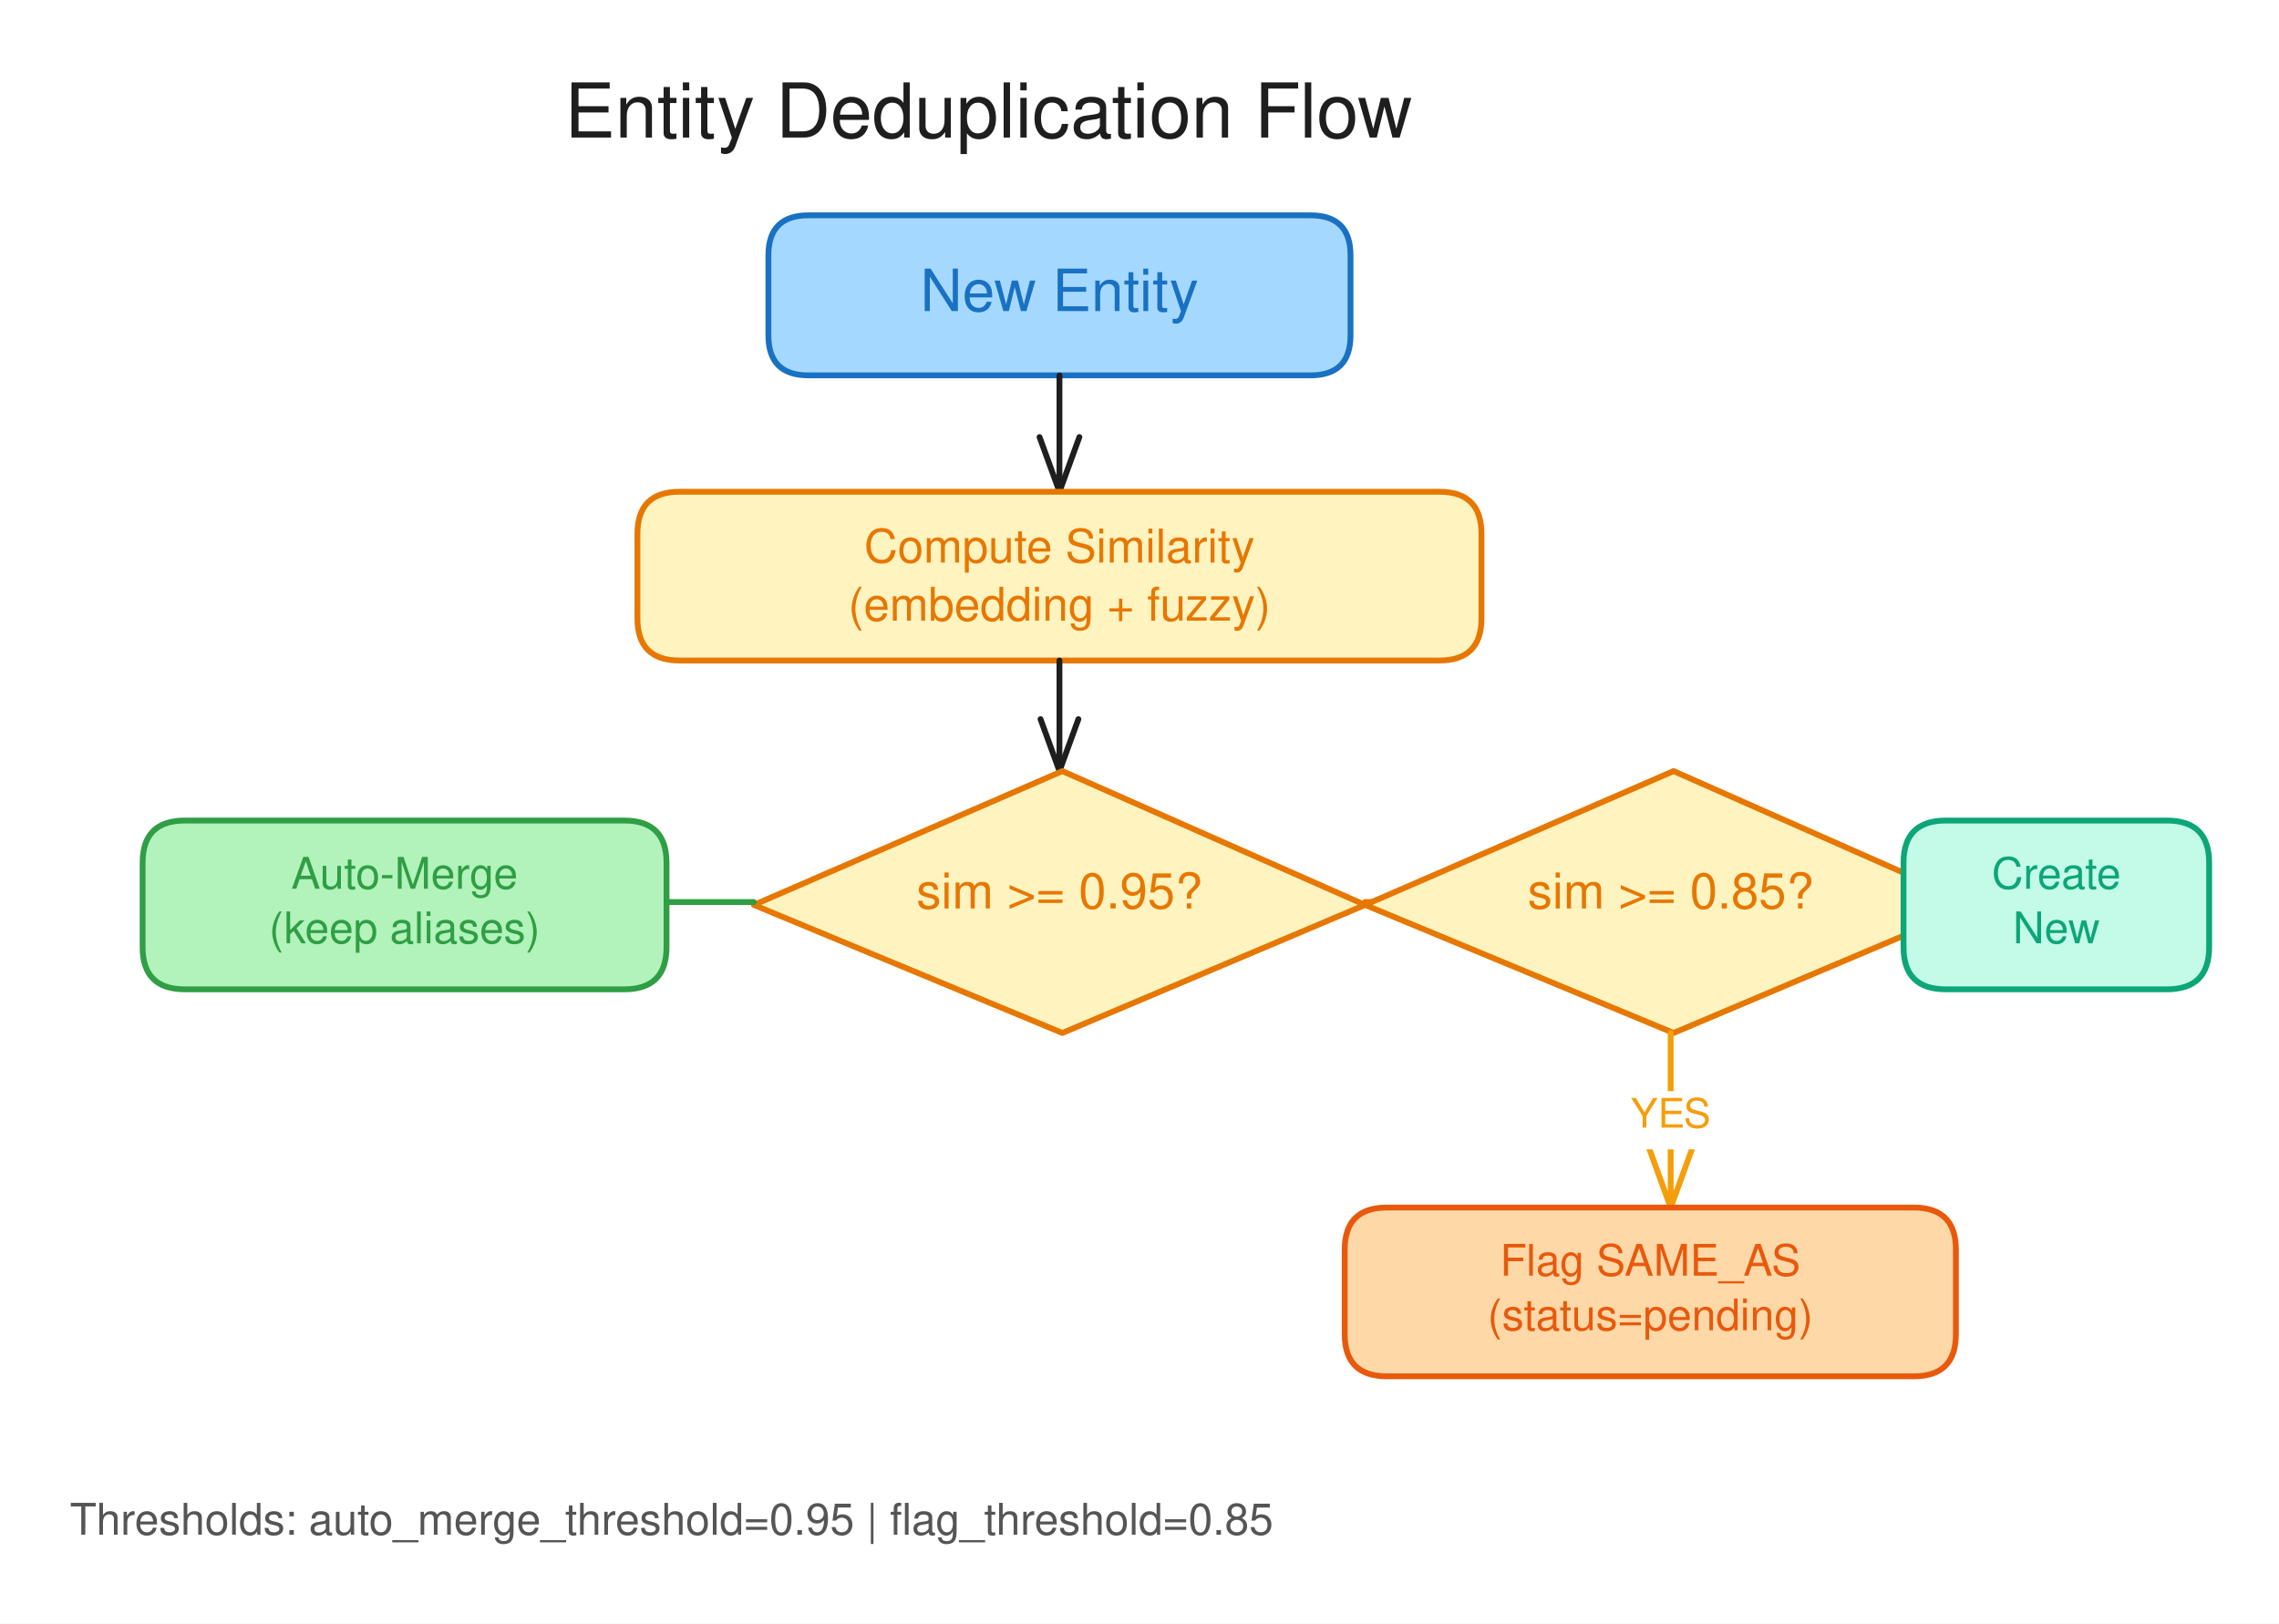
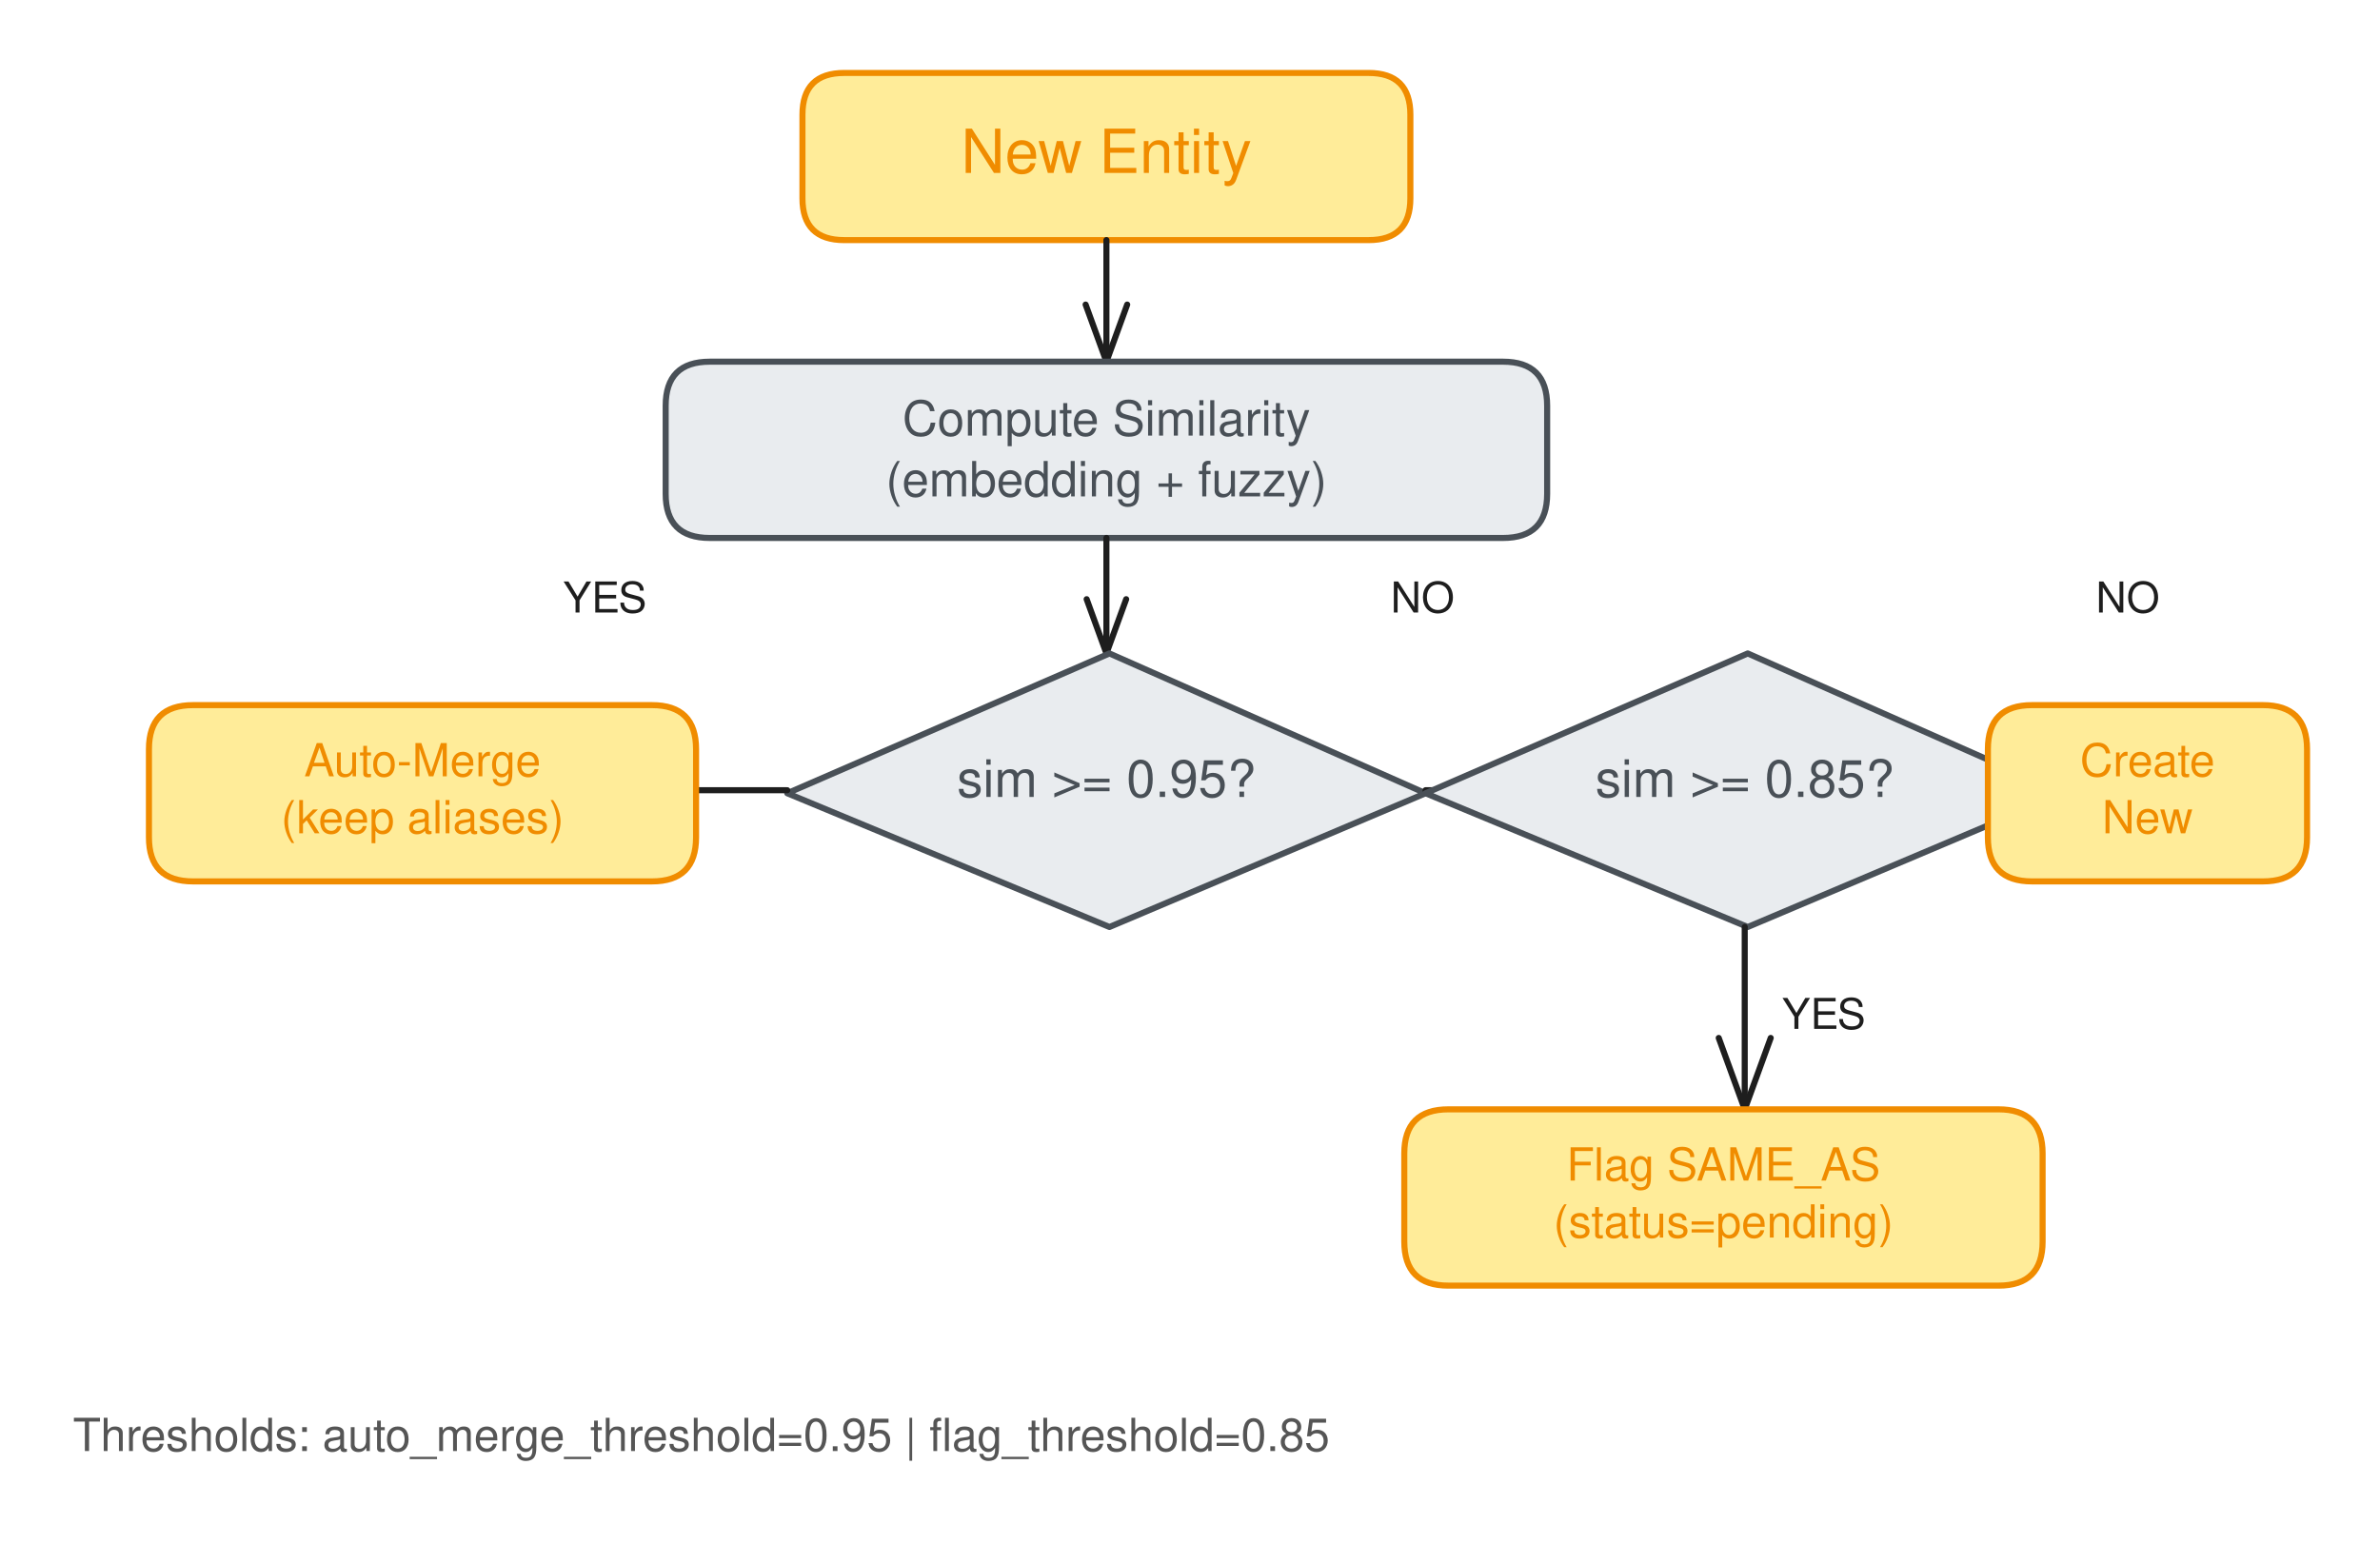
- <svg xmlns="http://www.w3.org/2000/svg" version="1.1" viewBox="0 0 783 558" width="783" height="558">
+ <svg xmlns="http://www.w3.org/2000/svg" version="1.1" viewBox="0 0 783 508" width="783" height="508">
  <defs>
    <style class="style-fonts">
      </style>
  </defs>
-   <rect x="0" y="0" width="783" height="558" fill="#ffffff" />
-   <g transform="translate(194 24) rotate(0 190 18)">
-     <text x="0" y="23.271" font-family="Helvetica, Segoe UI Emoji" font-size="26px" fill="#1e1e1e" text-anchor="start" style="white-space: pre;" direction="ltr" dominant-baseline="alphabetic">Entity Deduplication Flow</text>
+   <rect x="0" y="0" width="783" height="508" fill="#ffffff" />
+   <g stroke-linecap="round" transform="translate(264 24) rotate(0 100 27.5)">
+     <path d="M13.75 0 C55.14 0, 96.54 0, 186.25 0 C195.42 0, 200 4.58, 200 13.75 C200 20.64, 200 27.54, 200 41.25 C200 50.42, 195.42 55, 186.25 55 C139.53 55, 92.81 55, 13.75 55 C4.58 55, 0 50.42, 0 41.25 C0 33.37, 0 25.49, 0 13.75 C0 4.58, 4.58 0, 13.75 0" stroke="none" stroke-width="0" fill="#ffec99" />
+     <path d="M13.75 0 C48.25 0, 82.75 0, 186.25 0 M13.75 0 C73.09 0, 132.43 0, 186.25 0 M186.25 0 C195.42 0, 200 4.58, 200 13.75 M186.25 0 C195.42 0, 200 4.58, 200 13.75 M200 13.75 C200 20.21, 200 26.68, 200 41.25 M200 13.75 C200 24.17, 200 34.6, 200 41.25 M200 41.25 C200 50.42, 195.42 55, 186.25 55 M200 41.25 C200 50.42, 195.42 55, 186.25 55 M186.25 55 C146.34 55, 106.44 55, 13.75 55 M186.25 55 C146.29 55, 106.33 55, 13.75 55 M13.75 55 C4.58 55, 0 50.42, 0 41.25 M13.75 55 C4.58 55, 0 50.42, 0 41.25 M0 41.25 C0 30.98, 0 20.7, 0 13.75 M0 41.25 C0 31.55, 0 21.84, 0 13.75 M0 13.75 C0 4.58, 4.58 0, 13.75 0 M0 13.75 C0 4.58, 4.58 0, 13.75 0" stroke="#f08c00" stroke-width="2" fill="none" />
  </g>
-   <g stroke-linecap="round" transform="translate(264 74) rotate(0 100 27.5)">
-     <path d="M13.75 0 C55.14 0, 96.54 0, 186.25 0 C195.42 0, 200 4.58, 200 13.75 C200 20.64, 200 27.54, 200 41.25 C200 50.42, 195.42 55, 186.25 55 C139.53 55, 92.81 55, 13.75 55 C4.58 55, 0 50.42, 0 41.25 C0 33.37, 0 25.49, 0 13.75 C0 4.58, 4.58 0, 13.75 0" stroke="none" stroke-width="0" fill="#a5d8ff" />
-     <path d="M13.75 0 C48.25 0, 82.75 0, 186.25 0 M13.75 0 C73.09 0, 132.43 0, 186.25 0 M186.25 0 C195.42 0, 200 4.58, 200 13.75 M186.25 0 C195.42 0, 200 4.58, 200 13.75 M200 13.75 C200 20.21, 200 26.68, 200 41.25 M200 13.75 C200 24.17, 200 34.6, 200 41.25 M200 41.25 C200 50.42, 195.42 55, 186.25 55 M200 41.25 C200 50.42, 195.42 55, 186.25 55 M186.25 55 C146.34 55, 106.44 55, 13.75 55 M186.25 55 C146.29 55, 106.33 55, 13.75 55 M13.75 55 C4.58 55, 0 50.42, 0 41.25 M13.75 55 C4.58 55, 0 50.42, 0 41.25 M0 41.25 C0 30.98, 0 20.7, 0 13.75 M0 41.25 C0 31.55, 0 21.84, 0 13.75 M0 13.75 C0 4.58, 4.58 0, 13.75 0 M0 13.75 C0 4.58, 4.58 0, 13.75 0" stroke="#1971c2" stroke-width="2" fill="none" />
-   </g>
-   <g transform="translate(269 89) rotate(0 95 12.5)">
-     <text x="95" y="17.9" font-family="Helvetica, Segoe UI Emoji" font-size="20px" fill="#1971c2" text-anchor="middle" style="white-space: pre;" direction="ltr" dominant-baseline="alphabetic">New Entity</text>
+   <g transform="translate(269 39) rotate(0 95 12.5)">
+     <text x="95" y="17.9" font-family="Helvetica, Segoe UI Emoji" font-size="20px" fill="#f08c00" text-anchor="middle" style="white-space: pre;" direction="ltr" dominant-baseline="alphabetic">New Entity</text>
  </g>
  <g stroke-linecap="round">
-     <g transform="translate(364 129) rotate(0 0 20)">
+     <g transform="translate(364 79) rotate(0 0 20)">
      <path d="M0 0 C0 8, 0 16, 0 40 M0 0 C0 11.52, 0 23.04, 0 40" stroke="#1e1e1e" stroke-width="2" fill="none" />
    </g>
-     <g transform="translate(364 129) rotate(0 0 20)">
+     <g transform="translate(364 79) rotate(0 0 20)">
      <path d="M-6.84 21.21 C-5.47 24.97, -4.1 28.72, 0 40 M-6.84 21.21 C-4.87 26.62, -2.9 32.03, 0 40" stroke="#1e1e1e" stroke-width="2" fill="none" />
    </g>
-     <g transform="translate(364 129) rotate(0 0 20)">
+     <g transform="translate(364 79) rotate(0 0 20)">
      <path d="M6.84 21.21 C5.47 24.97, 4.1 28.72, 0 40 M6.84 21.21 C4.87 26.62, 2.9 32.03, 0 40" stroke="#1e1e1e" stroke-width="2" fill="none" />
    </g>
  </g>
  <mask />
-   <g stroke-linecap="round" transform="translate(219 169) rotate(0 145 29)">
-     <path d="M14.5 0 C92.78 0, 171.06 0, 275.5 0 C285.17 0, 290 4.83, 290 14.5 C290 21.08, 290 27.65, 290 43.5 C290 53.17, 285.17 58, 275.5 58 C203.17 58, 130.85 58, 14.5 58 C4.83 58, 0 53.17, 0 43.5 C0 37.23, 0 30.96, 0 14.5 C0 4.83, 4.83 0, 14.5 0" stroke="none" stroke-width="0" fill="#fff3bf" />
-     <path d="M14.5 0 C66.71 0, 118.91 0, 275.5 0 M14.5 0 C108.45 0, 202.4 0, 275.5 0 M275.5 0 C285.17 0, 290 4.83, 290 14.5 M275.5 0 C285.17 0, 290 4.83, 290 14.5 M290 14.5 C290 22.84, 290 31.18, 290 43.5 M290 14.5 C290 24.58, 290 34.66, 290 43.5 M290 43.5 C290 53.17, 285.17 58, 275.5 58 M290 43.5 C290 53.17, 285.17 58, 275.5 58 M275.5 58 C202.85 58, 130.19 58, 14.5 58 M275.5 58 C202.65 58, 129.81 58, 14.5 58 M14.5 58 C4.83 58, 0 53.17, 0 43.5 M14.5 58 C4.83 58, 0 53.17, 0 43.5 M0 43.5 C0 36.71, 0 29.93, 0 14.5 M0 43.5 C0 32.42, 0 21.34, 0 14.5 M0 14.5 C0 4.83, 4.83 0, 14.5 0 M0 14.5 C0 4.83, 4.83 0, 14.5 0" stroke="#e67700" stroke-width="2" fill="none" />
+   <g stroke-linecap="round" transform="translate(219 119) rotate(0 145 29)">
+     <path d="M14.5 0 C92.78 0, 171.06 0, 275.5 0 C285.17 0, 290 4.83, 290 14.5 C290 21.08, 290 27.65, 290 43.5 C290 53.17, 285.17 58, 275.5 58 C203.17 58, 130.85 58, 14.5 58 C4.83 58, 0 53.17, 0 43.5 C0 37.23, 0 30.96, 0 14.5 C0 4.83, 4.83 0, 14.5 0" stroke="none" stroke-width="0" fill="#e9ecef" />
+     <path d="M14.5 0 C66.71 0, 118.91 0, 275.5 0 M14.5 0 C108.45 0, 202.4 0, 275.5 0 M275.5 0 C285.17 0, 290 4.83, 290 14.5 M275.5 0 C285.17 0, 290 4.83, 290 14.5 M290 14.5 C290 22.84, 290 31.18, 290 43.5 M290 14.5 C290 24.58, 290 34.66, 290 43.5 M290 43.5 C290 53.17, 285.17 58, 275.5 58 M290 43.5 C290 53.17, 285.17 58, 275.5 58 M275.5 58 C202.85 58, 130.19 58, 14.5 58 M275.5 58 C202.65 58, 129.81 58, 14.5 58 M14.5 58 C4.83 58, 0 53.17, 0 43.5 M14.5 58 C4.83 58, 0 53.17, 0 43.5 M0 43.5 C0 36.71, 0 29.93, 0 14.5 M0 43.5 C0 32.42, 0 21.34, 0 14.5 M0 14.5 C0 4.83, 4.83 0, 14.5 0 M0 14.5 C0 4.83, 4.83 0, 14.5 0" stroke="#495057" stroke-width="2" fill="none" />
  </g>
-   <g transform="translate(224 179) rotate(0 140 19)">
-     <text x="140" y="14.32" font-family="Helvetica, Segoe UI Emoji" font-size="16px" fill="#e67700" text-anchor="middle" style="white-space: pre;" direction="ltr" dominant-baseline="alphabetic">Compute Similarity</text>
-     <text x="140" y="34.32" font-family="Helvetica, Segoe UI Emoji" font-size="16px" fill="#e67700" text-anchor="middle" style="white-space: pre;" direction="ltr" dominant-baseline="alphabetic">(embedding + fuzzy)</text>
+   <g transform="translate(224 129) rotate(0 140 19)">
+     <text x="140" y="14.32" font-family="Helvetica, Segoe UI Emoji" font-size="16px" fill="#495057" text-anchor="middle" style="white-space: pre;" direction="ltr" dominant-baseline="alphabetic">Compute Similarity</text>
+     <text x="140" y="34.32" font-family="Helvetica, Segoe UI Emoji" font-size="16px" fill="#495057" text-anchor="middle" style="white-space: pre;" direction="ltr" dominant-baseline="alphabetic">(embedding + fuzzy)</text>
  </g>
  <g stroke-linecap="round">
-     <g transform="translate(364 227) rotate(0 0 19)">
+     <g transform="translate(364 177) rotate(0 0 19)">
      <path d="M0 0 C0 7.6, 0 15.2, 0 38 M0 0 C0 11.55, 0 23.1, 0 38" stroke="#1e1e1e" stroke-width="2" fill="none" />
    </g>
-     <g transform="translate(364 227) rotate(0 0 19)">
+     <g transform="translate(364 177) rotate(0 0 19)">
      <path d="M-6.5 20.15 C-5.2 23.72, -3.9 27.29, 0 38 M-6.5 20.15 C-4.52 25.57, -2.55 31, 0 38" stroke="#1e1e1e" stroke-width="2" fill="none" />
    </g>
-     <g transform="translate(364 227) rotate(0 0 19)">
+     <g transform="translate(364 177) rotate(0 0 19)">
      <path d="M6.5 20.15 C5.2 23.72, 3.9 27.29, 0 38 M6.5 20.15 C4.52 25.57, 2.55 31, 0 38" stroke="#1e1e1e" stroke-width="2" fill="none" />
    </g>
  </g>
  <mask />
-   <g stroke-linecap="round" transform="translate(259 265) rotate(0 105 45)">
-     <path d="M106 0 L210 46 L106 90 L0 46" stroke="none" stroke-width="0" fill="#fff3bf" fill-rule="evenodd" />
-     <path d="M106 0 C126.8 9.2, 147.61 18.4, 210 46 M106 0 C145.1 17.29, 184.2 34.59, 210 46 M210 46 C180.77 58.37, 151.54 70.73, 106 90 M210 46 C188.97 54.9, 167.93 63.8, 106 90 M106 90 C75.04 77.15, 44.07 64.29, 0 46 M106 90 C71.31 75.6, 36.62 61.2, 0 46 M0 46 C34.5 31.03, 69.01 16.05, 106 0 M0 46 C22.49 36.24, 44.98 26.48, 106 0" stroke="#e67700" stroke-width="2" fill="none" />
+   <g stroke-linecap="round" transform="translate(259 215) rotate(0 105 45)">
+     <path d="M106 0 L210 46 L106 90 L0 46" stroke="none" stroke-width="0" fill="#e9ecef" fill-rule="evenodd" />
+     <path d="M106 0 C126.8 9.2, 147.61 18.4, 210 46 M106 0 C145.1 17.29, 184.2 34.59, 210 46 M210 46 C180.77 58.37, 151.54 70.73, 106 90 M210 46 C188.97 54.9, 167.93 63.8, 106 90 M106 90 C75.04 77.15, 44.07 64.29, 0 46 M106 90 C71.31 75.6, 36.62 61.2, 0 46 M0 46 C34.5 31.03, 69.01 16.05, 106 0 M0 46 C22.49 36.24, 44.98 26.48, 106 0" stroke="#495057" stroke-width="2" fill="none" />
  </g>
-   <g transform="translate(284 297) rotate(0 80 13)">
-     <text x="80" y="15.215" font-family="Helvetica, Segoe UI Emoji" font-size="17px" fill="#e67700" text-anchor="middle" style="white-space: pre;" direction="ltr" dominant-baseline="alphabetic">sim &gt;= 0.95?</text>
+   <g transform="translate(284 247) rotate(0 80 13)">
+     <text x="80" y="15.215" font-family="Helvetica, Segoe UI Emoji" font-size="17px" fill="#495057" text-anchor="middle" style="white-space: pre;" direction="ltr" dominant-baseline="alphabetic">sim &gt;= 0.95?</text>
  </g>
-   <g mask="url(#mask-arr-yes1)" stroke-linecap="round">
-     <g transform="translate(259 310) rotate(0 -65 0)">
-       <path d="M0 0 C-26.01 0, -52.01 0, -130 0 M0 0 C-41.59 0, -83.18 0, -130 0" stroke="#2f9e44" stroke-width="2" fill="none" />
+   <g stroke-linecap="round">
+     <g transform="translate(259 260) rotate(0 -65 0)">
+       <path d="M0 0 C-26.01 0, -52.01 0, -130 0 M0 0 C-41.59 0, -83.18 0, -130 0" stroke="#1e1e1e" stroke-width="2" fill="none" />
    </g>
-     <g transform="translate(259 310) rotate(0 -65 0)">
-       <path d="M-106.51 -8.55 C-111.21 -6.84, -115.91 -5.13, -130 0 M-106.51 -8.55 C-114.02 -5.81, -121.54 -3.08, -130 0" stroke="#2f9e44" stroke-width="2" fill="none" />
+     <g transform="translate(259 260) rotate(0 -65 0)">
+       <path d="M-106.51 -8.55 C-111.21 -6.84, -115.91 -5.13, -130 0 M-106.51 -8.55 C-114.02 -5.81, -121.54 -3.08, -130 0" stroke="#1e1e1e" stroke-width="2" fill="none" />
    </g>
-     <g transform="translate(259 310) rotate(0 -65 0)">
-       <path d="M-106.51 8.55 C-111.21 6.84, -115.91 5.13, -130 0 M-106.51 8.55 C-114.02 5.81, -121.54 3.08, -130 0" stroke="#2f9e44" stroke-width="2" fill="none" />
+     <g transform="translate(259 260) rotate(0 -65 0)">
+       <path d="M-106.51 8.55 C-111.21 6.84, -115.91 5.13, -130 0 M-106.51 8.55 C-114.02 5.81, -121.54 3.08, -130 0" stroke="#1e1e1e" stroke-width="2" fill="none" />
    </g>
  </g>
-   <mask id="mask-arr-yes1">
-     <rect x="0" y="0" fill="#fff" width="489" height="410" />
-     <rect x="176" y="300" fill="#000" width="36" height="20" opacity="1" />
-   </mask>
-   <g transform="translate(176 300) rotate(0 18 10)">
-     <text x="18" y="12.53" font-family="Helvetica, Segoe UI Emoji" font-size="14px" fill="#2f9e44" text-anchor="middle" style="white-space: pre;" direction="ltr" dominant-baseline="alphabetic">YES</text>
+   <mask />
+   <g stroke-linecap="round" transform="translate(49 232) rotate(0 90 29)">
+     <path d="M14.5 0 C50.71 0, 86.92 0, 165.5 0 C175.17 0, 180 4.83, 180 14.5 C180 23.32, 180 32.15, 180 43.5 C180 53.17, 175.17 58, 165.5 58 C131.52 58, 97.53 58, 14.5 58 C4.83 58, 0 53.17, 0 43.5 C0 34.25, 0 25, 0 14.5 C0 4.83, 4.83 0, 14.5 0" stroke="none" stroke-width="0" fill="#ffec99" />
+     <path d="M14.5 0 C44.71 0, 74.92 0, 165.5 0 M14.5 0 C54.35 0, 94.21 0, 165.5 0 M165.5 0 C175.17 0, 180 4.83, 180 14.5 M165.5 0 C175.17 0, 180 4.83, 180 14.5 M180 14.5 C180 20.59, 180 26.68, 180 43.5 M180 14.5 C180 22.45, 180 30.41, 180 43.5 M180 43.5 C180 53.17, 175.17 58, 165.5 58 M180 43.5 C180 53.17, 175.17 58, 165.5 58 M165.5 58 C106.9 58, 48.3 58, 14.5 58 M165.5 58 C106.63 58, 47.77 58, 14.5 58 M14.5 58 C4.83 58, 0 53.17, 0 43.5 M14.5 58 C4.83 58, 0 53.17, 0 43.5 M0 43.5 C0 36.49, 0 29.48, 0 14.5 M0 43.5 C0 34.31, 0 25.11, 0 14.5 M0 14.5 C0 4.83, 4.83 0, 14.5 0 M0 14.5 C0 4.83, 4.83 0, 14.5 0" stroke="#f08c00" stroke-width="2" fill="none" />
  </g>
-   <g stroke-linecap="round" transform="translate(49 282) rotate(0 90 29)">
-     <path d="M14.5 0 C50.71 0, 86.92 0, 165.5 0 C175.17 0, 180 4.83, 180 14.5 C180 23.32, 180 32.15, 180 43.5 C180 53.17, 175.17 58, 165.5 58 C131.52 58, 97.53 58, 14.5 58 C4.83 58, 0 53.17, 0 43.5 C0 34.25, 0 25, 0 14.5 C0 4.83, 4.83 0, 14.5 0" stroke="none" stroke-width="0" fill="#b2f2bb" />
-     <path d="M14.5 0 C44.71 0, 74.92 0, 165.5 0 M14.5 0 C54.35 0, 94.21 0, 165.5 0 M165.5 0 C175.17 0, 180 4.83, 180 14.5 M165.5 0 C175.17 0, 180 4.83, 180 14.5 M180 14.5 C180 20.59, 180 26.68, 180 43.5 M180 14.5 C180 22.45, 180 30.41, 180 43.5 M180 43.5 C180 53.17, 175.17 58, 165.5 58 M180 43.5 C180 53.17, 175.17 58, 165.5 58 M165.5 58 C106.9 58, 48.3 58, 14.5 58 M165.5 58 C106.63 58, 47.77 58, 14.5 58 M14.5 58 C4.83 58, 0 53.17, 0 43.5 M14.5 58 C4.83 58, 0 53.17, 0 43.5 M0 43.5 C0 36.49, 0 29.48, 0 14.5 M0 43.5 C0 34.31, 0 25.11, 0 14.5 M0 14.5 C0 4.83, 4.83 0, 14.5 0 M0 14.5 C0 4.83, 4.83 0, 14.5 0" stroke="#2f9e44" stroke-width="2" fill="none" />
+   <g transform="translate(54 242) rotate(0 85 19)">
+     <text x="85" y="13.425" font-family="Helvetica, Segoe UI Emoji" font-size="15px" fill="#f08c00" text-anchor="middle" style="white-space: pre;" direction="ltr" dominant-baseline="alphabetic">Auto-Merge</text>
+     <text x="85" y="32.175" font-family="Helvetica, Segoe UI Emoji" font-size="15px" fill="#f08c00" text-anchor="middle" style="white-space: pre;" direction="ltr" dominant-baseline="alphabetic">(keep aliases)</text>
  </g>
-   <g transform="translate(54 292) rotate(0 85 19)">
-     <text x="85" y="13.425" font-family="Helvetica, Segoe UI Emoji" font-size="15px" fill="#2f9e44" text-anchor="middle" style="white-space: pre;" direction="ltr" dominant-baseline="alphabetic">Auto-Merge</text>
-     <text x="85" y="32.175" font-family="Helvetica, Segoe UI Emoji" font-size="15px" fill="#2f9e44" text-anchor="middle" style="white-space: pre;" direction="ltr" dominant-baseline="alphabetic">(keep aliases)</text>
-   </g>
-   <g mask="url(#mask-arr-no1)" stroke-linecap="round">
-     <g transform="translate(469 310) rotate(0 50 0)">
-       <path d="M0 0 C20.01 0, 40.01 0, 100 0 M0 0 C20.79 0, 41.58 0, 100 0" stroke="#e67700" stroke-width="2" fill="none" />
+   <g stroke-linecap="round">
+     <g transform="translate(469 260) rotate(0 50 0)">
+       <path d="M0 0 C20.01 0, 40.01 0, 100 0 M0 0 C20.79 0, 41.58 0, 100 0" stroke="#1e1e1e" stroke-width="2" fill="none" />
    </g>
-     <g transform="translate(469 310) rotate(0 50 0)">
-       <path d="M76.51 8.55 C81.21 6.84, 85.91 5.13, 100 0 M76.51 8.55 C81.39 6.77, 86.28 4.99, 100 0" stroke="#e67700" stroke-width="2" fill="none" />
+     <g transform="translate(469 260) rotate(0 50 0)">
+       <path d="M76.51 8.55 C81.21 6.84, 85.91 5.13, 100 0 M76.51 8.55 C81.39 6.77, 86.28 4.99, 100 0" stroke="#1e1e1e" stroke-width="2" fill="none" />
    </g>
-     <g transform="translate(469 310) rotate(0 50 0)">
-       <path d="M76.51 -8.55 C81.21 -6.84, 85.91 -5.13, 100 0 M76.51 -8.55 C81.39 -6.77, 86.28 -4.99, 100 0" stroke="#e67700" stroke-width="2" fill="none" />
+     <g transform="translate(469 260) rotate(0 50 0)">
+       <path d="M76.51 -8.55 C81.21 -6.84, 85.91 -5.13, 100 0 M76.51 -8.55 C81.39 -6.77, 86.28 -4.99, 100 0" stroke="#1e1e1e" stroke-width="2" fill="none" />
    </g>
  </g>
-   <mask id="mask-arr-no1">
-     <rect x="0" y="0" fill="#fff" width="669" height="410" />
-     <rect x="504" y="300" fill="#000" width="30" height="20" opacity="1" />
-   </mask>
-   <g transform="translate(504 300) rotate(0 15 10)">
-     <text x="15" y="12.53" font-family="Helvetica, Segoe UI Emoji" font-size="14px" fill="#e67700" text-anchor="middle" style="white-space: pre;" direction="ltr" dominant-baseline="alphabetic">NO</text>
+   <mask />
+   <g stroke-linecap="round" transform="translate(469 215) rotate(0 105 45)">
+     <path d="M106 0 L210 46 L106 90 L0 46" stroke="none" stroke-width="0" fill="#e9ecef" fill-rule="evenodd" />
+     <path d="M106 0 C126.81 9.2, 147.61 18.41, 210 46 M106 0 C142.6 16.19, 179.2 32.37, 210 46 M210 46 C172.34 61.93, 134.68 77.87, 106 90 M210 46 C188.73 55, 167.46 64, 106 90 M106 90 C65.27 73.09, 24.55 56.19, 0 46 M106 90 C79.02 78.8, 52.04 67.6, 0 46 M0 46 C26.61 34.45, 53.21 22.91, 106 0 M0 46 C23.78 35.68, 47.56 25.36, 106 0" stroke="#495057" stroke-width="2" fill="none" />
  </g>
-   <g stroke-linecap="round" transform="translate(469 265) rotate(0 105 45)">
-     <path d="M106 0 L210 46 L106 90 L0 46" stroke="none" stroke-width="0" fill="#fff3bf" fill-rule="evenodd" />
-     <path d="M106 0 C126.81 9.2, 147.61 18.41, 210 46 M106 0 C142.6 16.19, 179.2 32.37, 210 46 M210 46 C172.34 61.93, 134.68 77.87, 106 90 M210 46 C188.73 55, 167.46 64, 106 90 M106 90 C65.27 73.09, 24.55 56.19, 0 46 M106 90 C79.02 78.8, 52.04 67.6, 0 46 M0 46 C26.61 34.45, 53.21 22.91, 106 0 M0 46 C23.78 35.68, 47.56 25.36, 106 0" stroke="#e67700" stroke-width="2" fill="none" />
+   <g transform="translate(494 247) rotate(0 80 13)">
+     <text x="80" y="15.215" font-family="Helvetica, Segoe UI Emoji" font-size="17px" fill="#495057" text-anchor="middle" style="white-space: pre;" direction="ltr" dominant-baseline="alphabetic">sim &gt;= 0.85?</text>
  </g>
-   <g transform="translate(494 297) rotate(0 80 13)">
-     <text x="80" y="15.215" font-family="Helvetica, Segoe UI Emoji" font-size="17px" fill="#e67700" text-anchor="middle" style="white-space: pre;" direction="ltr" dominant-baseline="alphabetic">sim &gt;= 0.85?</text>
-   </g>
-   <g mask="url(#mask-arr-yes2)" stroke-linecap="round">
-     <g transform="translate(574 355) rotate(0 0 30)">
-       <path d="M0 0 C0 12, 0 24.01, 0 60 M0 0 C0 17.75, 0 35.51, 0 60" stroke="#f59e0b" stroke-width="2" fill="none" />
+   <g stroke-linecap="round">
+     <g transform="translate(574 305) rotate(0 0 30)">
+       <path d="M0 0 C0 12, 0 24.01, 0 60 M0 0 C0 17.75, 0 35.51, 0 60" stroke="#1e1e1e" stroke-width="2" fill="none" />
    </g>
-     <g transform="translate(574 355) rotate(0 0 30)">
-       <path d="M-8.55 36.51 C-6.84 41.21, -5.13 45.91, 0 60 M-8.55 36.51 C-6.02 43.46, -3.49 50.41, 0 60" stroke="#f59e0b" stroke-width="2" fill="none" />
+     <g transform="translate(574 305) rotate(0 0 30)">
+       <path d="M-8.55 36.51 C-6.84 41.21, -5.13 45.91, 0 60 M-8.55 36.51 C-6.02 43.46, -3.49 50.41, 0 60" stroke="#1e1e1e" stroke-width="2" fill="none" />
    </g>
-     <g transform="translate(574 355) rotate(0 0 30)">
-       <path d="M8.55 36.51 C6.84 41.21, 5.13 45.91, 0 60 M8.55 36.51 C6.02 43.46, 3.49 50.41, 0 60" stroke="#f59e0b" stroke-width="2" fill="none" />
+     <g transform="translate(574 305) rotate(0 0 30)">
+       <path d="M8.55 36.51 C6.84 41.21, 5.13 45.91, 0 60 M8.55 36.51 C6.02 43.46, 3.49 50.41, 0 60" stroke="#1e1e1e" stroke-width="2" fill="none" />
    </g>
  </g>
-   <mask id="mask-arr-yes2">
-     <rect x="0" y="0" fill="#fff" width="674" height="515" />
-     <rect x="556" y="375" fill="#000" width="36" height="20" opacity="1" />
-   </mask>
-   <g transform="translate(556 375) rotate(0 18 10)">
-     <text x="18" y="12.53" font-family="Helvetica, Segoe UI Emoji" font-size="14px" fill="#f59e0b" text-anchor="middle" style="white-space: pre;" direction="ltr" dominant-baseline="alphabetic">YES</text>
+   <mask />
+   <g stroke-linecap="round" transform="translate(462 365) rotate(0 105 29)">
+     <path d="M14.5 0 C86.84 0, 159.19 0, 195.5 0 C205.17 0, 210 4.83, 210 14.5 C210 23.41, 210 32.31, 210 43.5 C210 53.17, 205.17 58, 195.5 58 C139.67 58, 83.84 58, 14.5 58 C4.83 58, 0 53.17, 0 43.5 C0 35.82, 0 28.14, 0 14.5 C0 4.83, 4.83 0, 14.5 0" stroke="none" stroke-width="0" fill="#ffec99" />
+     <path d="M14.5 0 C50.72 0, 86.93 0, 195.5 0 M14.5 0 C57.92 0, 101.34 0, 195.5 0 M195.5 0 C205.17 0, 210 4.83, 210 14.5 M195.5 0 C205.17 0, 210 4.83, 210 14.5 M210 14.5 C210 24.65, 210 34.8, 210 43.5 M210 14.5 C210 25.82, 210 37.15, 210 43.5 M210 43.5 C210 53.17, 205.17 58, 195.5 58 M210 43.5 C210 53.17, 205.17 58, 195.5 58 M195.5 58 C138.77 58, 82.03 58, 14.5 58 M195.5 58 C138.23 58, 80.96 58, 14.5 58 M14.5 58 C4.83 58, 0 53.17, 0 43.5 M14.5 58 C4.83 58, 0 53.17, 0 43.5 M0 43.5 C0 33.75, 0 24, 0 14.5 M0 43.5 C0 33.98, 0 24.46, 0 14.5 M0 14.5 C0 4.83, 4.83 0, 14.5 0 M0 14.5 C0 4.83, 4.83 0, 14.5 0" stroke="#f08c00" stroke-width="2" fill="none" />
  </g>
-   <g stroke-linecap="round" transform="translate(462 415) rotate(0 105 29)">
-     <path d="M14.5 0 C86.84 0, 159.19 0, 195.5 0 C205.17 0, 210 4.83, 210 14.5 C210 23.41, 210 32.31, 210 43.5 C210 53.17, 205.17 58, 195.5 58 C139.67 58, 83.84 58, 14.5 58 C4.83 58, 0 53.17, 0 43.5 C0 35.82, 0 28.14, 0 14.5 C0 4.83, 4.83 0, 14.5 0" stroke="none" stroke-width="0" fill="#ffd8a8" />
-     <path d="M14.5 0 C50.72 0, 86.93 0, 195.5 0 M14.5 0 C57.92 0, 101.34 0, 195.5 0 M195.5 0 C205.17 0, 210 4.83, 210 14.5 M195.5 0 C205.17 0, 210 4.83, 210 14.5 M210 14.5 C210 24.65, 210 34.8, 210 43.5 M210 14.5 C210 25.82, 210 37.15, 210 43.5 M210 43.5 C210 53.17, 205.17 58, 195.5 58 M210 43.5 C210 53.17, 205.17 58, 195.5 58 M195.5 58 C138.77 58, 82.03 58, 14.5 58 M195.5 58 C138.23 58, 80.96 58, 14.5 58 M14.5 58 C4.83 58, 0 53.17, 0 43.5 M14.5 58 C4.83 58, 0 53.17, 0 43.5 M0 43.5 C0 33.75, 0 24, 0 14.5 M0 43.5 C0 33.98, 0 24.46, 0 14.5 M0 14.5 C0 4.83, 4.83 0, 14.5 0 M0 14.5 C0 4.83, 4.83 0, 14.5 0" stroke="#e8590c" stroke-width="2" fill="none" />
+   <g transform="translate(467 375) rotate(0 100 19)">
+     <text x="100" y="13.425" font-family="Helvetica, Segoe UI Emoji" font-size="15px" fill="#f08c00" text-anchor="middle" style="white-space: pre;" direction="ltr" dominant-baseline="alphabetic">Flag SAME_AS</text>
+     <text x="100" y="32.175" font-family="Helvetica, Segoe UI Emoji" font-size="15px" fill="#f08c00" text-anchor="middle" style="white-space: pre;" direction="ltr" dominant-baseline="alphabetic">(status=pending)</text>
  </g>
-   <g transform="translate(467 425) rotate(0 100 19)">
-     <text x="100" y="13.425" font-family="Helvetica, Segoe UI Emoji" font-size="15px" fill="#e8590c" text-anchor="middle" style="white-space: pre;" direction="ltr" dominant-baseline="alphabetic">Flag SAME_AS</text>
-     <text x="100" y="32.175" font-family="Helvetica, Segoe UI Emoji" font-size="15px" fill="#e8590c" text-anchor="middle" style="white-space: pre;" direction="ltr" dominant-baseline="alphabetic">(status=pending)</text>
-   </g>
-   <g mask="url(#mask-arr-no2)" stroke-linecap="round">
-     <g transform="translate(679 310) rotate(0 37.5 0)">
-       <path d="M0 0 C15.01 0, 30.01 0, 75 0 M0 0 C28.79 0, 57.58 0, 75 0" stroke="#2f9e44" stroke-width="2" fill="none" />
+   <g stroke-linecap="round">
+     <g transform="translate(679 260) rotate(0 37.5 0)">
+       <path d="M0 0 C15.01 0, 30.01 0, 75 0 M0 0 C28.79 0, 57.58 0, 75 0" stroke="#1e1e1e" stroke-width="2" fill="none" />
    </g>
-     <g transform="translate(679 310) rotate(0 37.5 0)">
-       <path d="M51.51 8.55 C56.21 6.84, 60.91 5.13, 75 0 M51.51 8.55 C60.53 5.27, 69.54 1.99, 75 0" stroke="#2f9e44" stroke-width="2" fill="none" />
+     <g transform="translate(679 260) rotate(0 37.5 0)">
+       <path d="M51.51 8.55 C56.21 6.84, 60.91 5.13, 75 0 M51.51 8.55 C60.53 5.27, 69.54 1.99, 75 0" stroke="#1e1e1e" stroke-width="2" fill="none" />
    </g>
-     <g transform="translate(679 310) rotate(0 37.5 0)">
-       <path d="M51.51 -8.55 C56.21 -6.84, 60.91 -5.13, 75 0 M51.51 -8.55 C60.53 -5.27, 69.54 -1.99, 75 0" stroke="#2f9e44" stroke-width="2" fill="none" />
+     <g transform="translate(679 260) rotate(0 37.5 0)">
+       <path d="M51.51 -8.55 C56.21 -6.84, 60.91 -5.13, 75 0 M51.51 -8.55 C60.53 -5.27, 69.54 -1.99, 75 0" stroke="#1e1e1e" stroke-width="2" fill="none" />
    </g>
  </g>
-   <mask id="mask-arr-no2">
-     <rect x="0" y="0" fill="#fff" width="854" height="410" />
-     <rect x="701.5" y="300" fill="#000" width="30" height="20" opacity="1" />
-   </mask>
-   <g transform="translate(701.5 300) rotate(0 15 10)">
-     <text x="15" y="12.53" font-family="Helvetica, Segoe UI Emoji" font-size="14px" fill="#2f9e44" text-anchor="middle" style="white-space: pre;" direction="ltr" dominant-baseline="alphabetic">NO</text>
+   <mask />
+   <g stroke-linecap="round" transform="translate(654 232) rotate(0 52.5 29)">
+     <path d="M14.5 0 C35.75 0, 57 0, 90.5 0 C100.17 0, 105 4.83, 105 14.5 C105 20.55, 105 26.6, 105 43.5 C105 53.17, 100.17 58, 90.5 58 C71.49 58, 52.48 58, 14.5 58 C4.83 58, 0 53.17, 0 43.5 C0 36.6, 0 29.71, 0 14.5 C0 4.83, 4.83 0, 14.5 0" stroke="none" stroke-width="0" fill="#ffec99" />
+     <path d="M14.5 0 C29.71 0, 44.92 0, 90.5 0 M14.5 0 C39.42 0, 64.33 0, 90.5 0 M90.5 0 C100.17 0, 105 4.83, 105 14.5 M90.5 0 C100.17 0, 105 4.83, 105 14.5 M105 14.5 C105 20.88, 105 27.26, 105 43.5 M105 14.5 C105 24.61, 105 34.71, 105 43.5 M105 43.5 C105 53.17, 100.17 58, 90.5 58 M105 43.5 C105 53.17, 100.17 58, 90.5 58 M90.5 58 C61.91 58, 33.33 58, 14.5 58 M90.5 58 C61.64 58, 32.79 58, 14.5 58 M14.5 58 C4.83 58, 0 53.17, 0 43.5 M14.5 58 C4.83 58, 0 53.17, 0 43.5 M0 43.5 C0 35.28, 0 27.06, 0 14.5 M0 43.5 C0 36.71, 0 29.93, 0 14.5 M0 14.5 C0 4.83, 4.83 0, 14.5 0 M0 14.5 C0 4.83, 4.83 0, 14.5 0" stroke="#f08c00" stroke-width="2" fill="none" />
  </g>
-   <g stroke-linecap="round" transform="translate(654 282) rotate(0 52.5 29)">
-     <path d="M14.5 0 C35.75 0, 57 0, 90.5 0 C100.17 0, 105 4.83, 105 14.5 C105 20.55, 105 26.6, 105 43.5 C105 53.17, 100.17 58, 90.5 58 C71.49 58, 52.48 58, 14.5 58 C4.83 58, 0 53.17, 0 43.5 C0 36.6, 0 29.71, 0 14.5 C0 4.83, 4.83 0, 14.5 0" stroke="none" stroke-width="0" fill="#c3fae8" />
-     <path d="M14.5 0 C29.71 0, 44.92 0, 90.5 0 M14.5 0 C39.42 0, 64.33 0, 90.5 0 M90.5 0 C100.17 0, 105 4.83, 105 14.5 M90.5 0 C100.17 0, 105 4.83, 105 14.5 M105 14.5 C105 20.88, 105 27.26, 105 43.5 M105 14.5 C105 24.61, 105 34.71, 105 43.5 M105 43.5 C105 53.17, 100.17 58, 90.5 58 M105 43.5 C105 53.17, 100.17 58, 90.5 58 M90.5 58 C61.91 58, 33.33 58, 14.5 58 M90.5 58 C61.64 58, 32.79 58, 14.5 58 M14.5 58 C4.83 58, 0 53.17, 0 43.5 M14.5 58 C4.83 58, 0 53.17, 0 43.5 M0 43.5 C0 35.28, 0 27.06, 0 14.5 M0 43.5 C0 36.71, 0 29.93, 0 14.5 M0 14.5 C0 4.83, 4.83 0, 14.5 0 M0 14.5 C0 4.83, 4.83 0, 14.5 0" stroke="#0ca678" stroke-width="2" fill="none" />
+   <g transform="translate(659 242) rotate(0 47.5 19)">
+     <text x="47.5" y="13.425" font-family="Helvetica, Segoe UI Emoji" font-size="15px" fill="#f08c00" text-anchor="middle" style="white-space: pre;" direction="ltr" dominant-baseline="alphabetic">Create</text>
+     <text x="47.5" y="32.175" font-family="Helvetica, Segoe UI Emoji" font-size="15px" fill="#f08c00" text-anchor="middle" style="white-space: pre;" direction="ltr" dominant-baseline="alphabetic">New</text>
  </g>
-   <g transform="translate(659 292) rotate(0 47.5 19)">
-     <text x="47.5" y="13.425" font-family="Helvetica, Segoe UI Emoji" font-size="15px" fill="#0ca678" text-anchor="middle" style="white-space: pre;" direction="ltr" dominant-baseline="alphabetic">Create</text>
-     <text x="47.5" y="32.175" font-family="Helvetica, Segoe UI Emoji" font-size="15px" fill="#0ca678" text-anchor="middle" style="white-space: pre;" direction="ltr" dominant-baseline="alphabetic">New</text>
+   <g transform="translate(179 189) rotate(0 20 10)">
+     <text x="20" y="12.53" font-family="Helvetica, Segoe UI Emoji" font-size="14px" fill="#1e1e1e" text-anchor="middle" style="white-space: pre;" direction="ltr" dominant-baseline="alphabetic">YES</text>
  </g>
-   <g transform="translate(24 514) rotate(0 340 10)">
+   <g transform="translate(452 189) rotate(0 16 10)">
+     <text x="16" y="12.53" font-family="Helvetica, Segoe UI Emoji" font-size="14px" fill="#1e1e1e" text-anchor="middle" style="white-space: pre;" direction="ltr" dominant-baseline="alphabetic">NO</text>
+   </g>
+   <g transform="translate(582 326) rotate(0 18 10)">
+     <text x="18" y="12.53" font-family="Helvetica, Segoe UI Emoji" font-size="14px" fill="#1e1e1e" text-anchor="middle" style="white-space: pre;" direction="ltr" dominant-baseline="alphabetic">YES</text>
+   </g>
+   <g transform="translate(684 189) rotate(0 16 10)">
+     <text x="16" y="12.53" font-family="Helvetica, Segoe UI Emoji" font-size="14px" fill="#1e1e1e" text-anchor="middle" style="white-space: pre;" direction="ltr" dominant-baseline="alphabetic">NO</text>
+   </g>
+   <g transform="translate(24 464) rotate(0 340 10)">
    <text x="0" y="13.425" font-family="Helvetica, Segoe UI Emoji" font-size="15px" fill="#555555" text-anchor="start" style="white-space: pre;" direction="ltr" dominant-baseline="alphabetic">Thresholds: auto_merge_threshold=0.95  |  flag_threshold=0.85</text>
  </g>
</svg>
